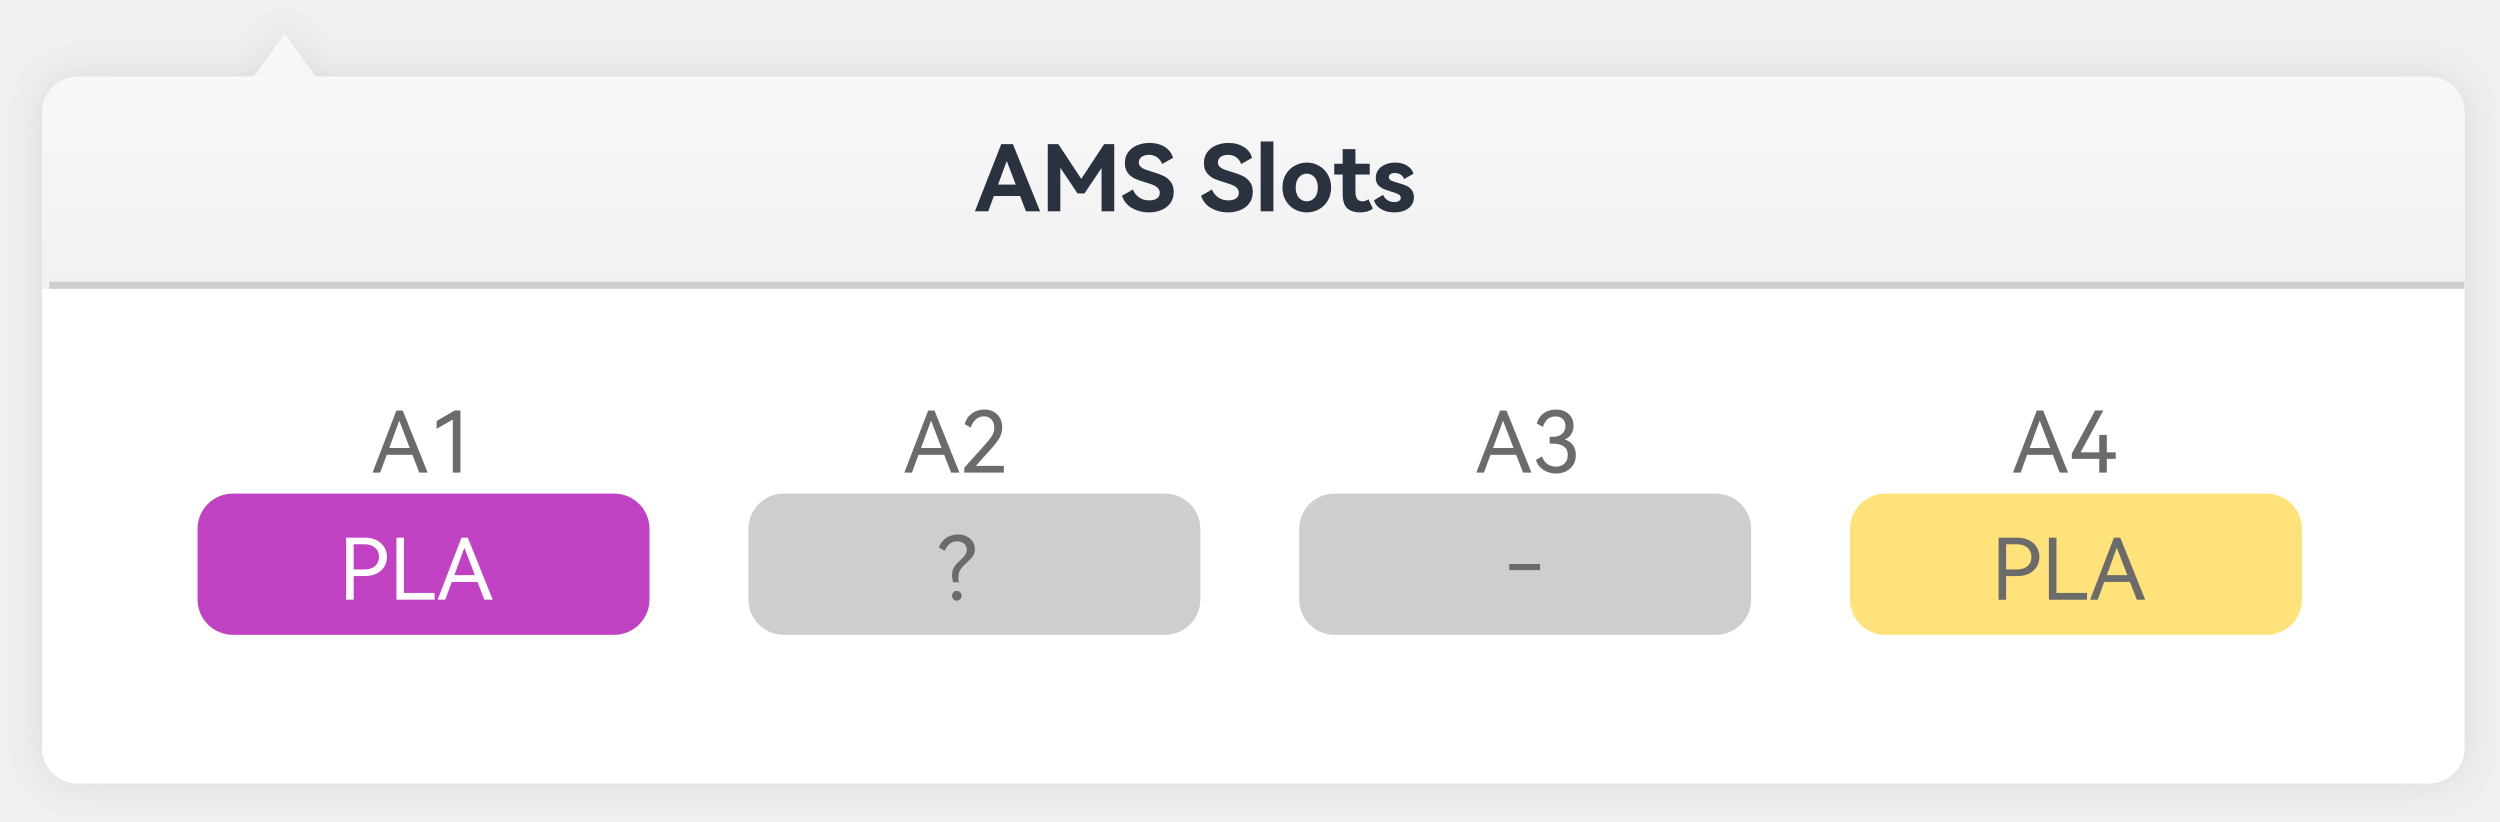
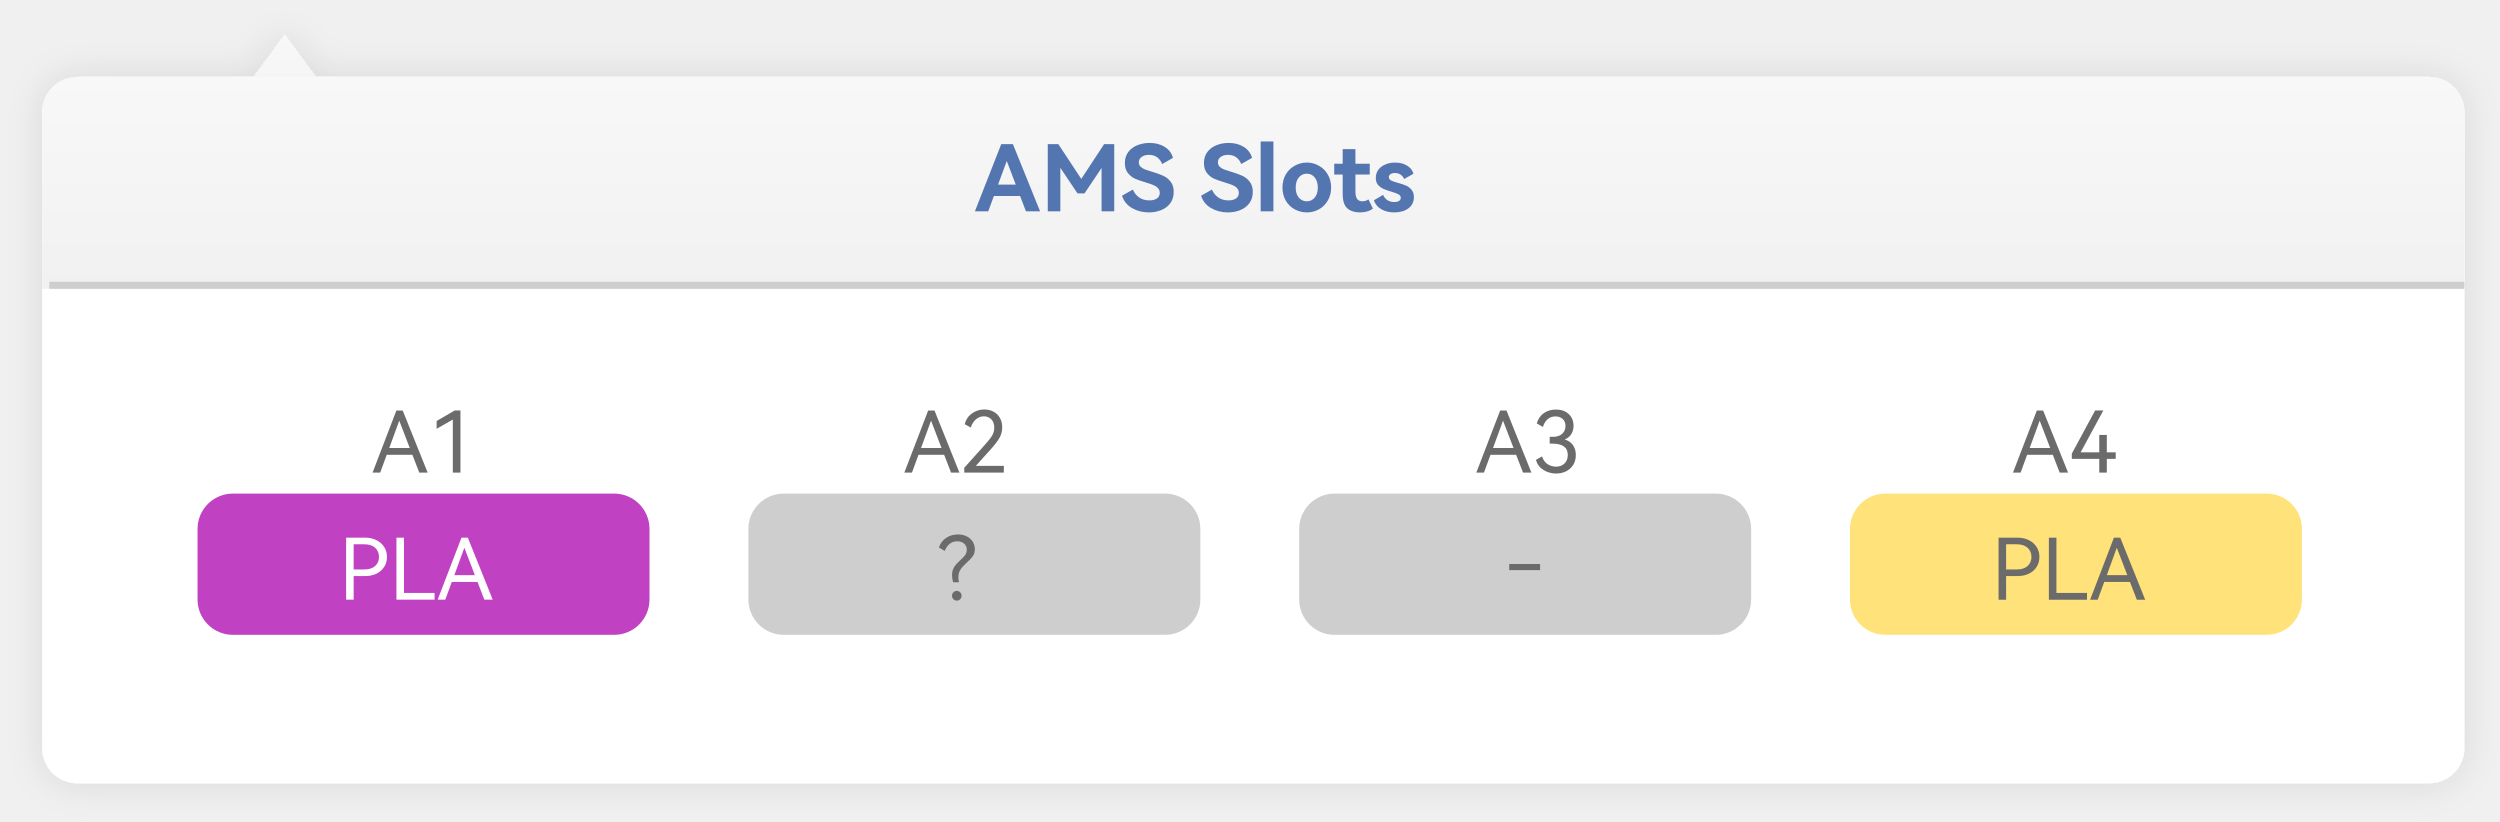
<svg xmlns="http://www.w3.org/2000/svg" width="289" height="95" viewBox="0 0 289 95" fill="none">
  <g filter="url(#filter0_d_8469_32467)">
    <path d="M32.915 3.999L39.985 13.633H25.846L32.915 3.999Z" fill="url(#paint0_linear_8469_32467)" />
    <rect x="4.88" y="9.09" width="280" height="81.454" rx="4.082" fill="white" />
    <path d="M4.88 12.979C4.88 10.724 6.707 8.897 8.962 8.897H280.798C283.052 8.897 284.879 10.724 284.879 12.979V33.387H4.88V12.979Z" fill="url(#paint1_linear_8469_32467)" />
    <rect x="22.836" y="57.06" width="52.245" height="16.326" rx="4.082" fill="#C041C2" />
    <path d="M42.217 62.155C42.7 62.155 43.131 62.249 43.51 62.439C43.895 62.628 44.195 62.893 44.411 63.232C44.626 63.565 44.734 63.947 44.734 64.378C44.734 64.809 44.626 65.195 44.411 65.534C44.202 65.867 43.905 66.129 43.519 66.318C43.141 66.501 42.706 66.592 42.217 66.592H40.884V69.325H40.012V62.155H42.217ZM42.109 65.828C42.657 65.828 43.078 65.694 43.372 65.426C43.666 65.152 43.813 64.803 43.813 64.378C43.813 63.954 43.666 63.604 43.372 63.33C43.078 63.056 42.657 62.919 42.109 62.919H40.884V65.828H42.109ZM45.829 62.155H46.701V68.541H50.237V69.325H45.829V62.155ZM54.081 62.155L56.961 69.325H55.991L55.198 67.268H52.229L51.475 69.325H50.593L53.346 62.155H54.081ZM54.894 66.484L53.679 63.32L52.523 66.484H54.894Z" fill="white" />
    <rect x="86.515" y="57.06" width="52.245" height="16.326" rx="4.082" fill="#CECECE" />
    <path d="M108.536 63.291C108.699 62.815 108.977 62.446 109.369 62.184C109.767 61.917 110.224 61.783 110.74 61.783C111.125 61.783 111.465 61.858 111.759 62.008C112.053 62.152 112.281 62.354 112.445 62.615C112.608 62.87 112.69 63.157 112.69 63.477C112.69 63.804 112.611 64.078 112.454 64.3C112.304 64.516 112.076 64.757 111.769 65.025C111.553 65.228 111.38 65.401 111.25 65.544C111.119 65.688 111.008 65.861 110.916 66.064C110.832 66.26 110.789 66.488 110.789 66.749C110.789 66.932 110.812 67.118 110.858 67.308H110.182C110.097 67.014 110.054 66.743 110.054 66.495C110.054 66.227 110.097 65.992 110.182 65.789C110.273 65.58 110.381 65.407 110.505 65.27C110.629 65.126 110.796 64.957 111.005 64.761C111.259 64.532 111.449 64.333 111.573 64.163C111.697 63.987 111.759 63.781 111.759 63.546C111.759 63.252 111.658 63.017 111.455 62.841C111.253 62.664 110.988 62.576 110.662 62.576C109.996 62.576 109.512 62.945 109.212 63.683L108.536 63.291ZM110.603 69.433C110.453 69.433 110.322 69.378 110.211 69.267C110.107 69.156 110.054 69.025 110.054 68.875C110.054 68.718 110.107 68.585 110.211 68.473C110.322 68.362 110.453 68.307 110.603 68.307C110.76 68.307 110.89 68.362 110.995 68.473C111.106 68.585 111.161 68.718 111.161 68.875C111.161 69.025 111.106 69.156 110.995 69.267C110.89 69.378 110.76 69.433 110.603 69.433Z" fill="#6B6B6B" />
    <rect x="150.187" y="57.06" width="52.245" height="16.326" rx="4.082" fill="#CECECE" />
    <path d="M174.467 65.904V65.199H178.032V65.904H174.467Z" fill="#6B6B6B" />
    <rect x="213.858" y="57.06" width="52.245" height="16.326" rx="4.082" fill="#FFE27A" />
    <path d="M233.239 62.155C233.722 62.155 234.153 62.25 234.532 62.439C234.917 62.629 235.218 62.893 235.433 63.233C235.649 63.566 235.756 63.948 235.756 64.379C235.756 64.81 235.649 65.195 235.433 65.535C235.224 65.868 234.927 66.129 234.542 66.318C234.163 66.501 233.729 66.593 233.239 66.593H231.907V69.326H231.035V62.155H233.239ZM233.131 65.829C233.68 65.829 234.101 65.695 234.395 65.427C234.689 65.153 234.836 64.803 234.836 64.379C234.836 63.954 234.689 63.605 234.395 63.331C234.101 63.056 233.68 62.919 233.131 62.919H231.907V65.829H233.131ZM236.851 62.155H237.723V68.542H241.259V69.326H236.851V62.155ZM245.103 62.155L247.983 69.326H247.014L246.22 67.269H243.252L242.498 69.326H241.616L244.369 62.155H245.103ZM245.916 66.485L244.702 63.321L243.546 66.485H245.916Z" fill="#6B6B6B" />
    <path d="M46.556 47.461L49.436 54.632H48.466L47.673 52.575H44.705L43.95 54.632H43.069L45.821 47.461H46.556ZM47.369 51.791L46.154 48.627L44.998 51.791H47.369ZM50.475 49.567V48.666L52.561 47.451H53.227V54.632H52.346V48.5L50.475 49.567Z" fill="#6B6B6B" />
    <path d="M108.03 47.461L110.91 54.632H109.94L109.146 52.575H106.178L105.424 54.632H104.542L107.295 47.461H108.03ZM108.843 51.791L107.628 48.627L106.472 51.791H108.843ZM112.801 53.858H116.043V54.632H111.469V54.074L113.79 51.487C114.228 51.004 114.528 50.625 114.691 50.351C114.855 50.07 114.936 49.767 114.936 49.44C114.936 49.022 114.822 48.699 114.593 48.47C114.365 48.242 114.077 48.127 113.731 48.127C113.379 48.127 113.069 48.248 112.801 48.49C112.533 48.725 112.34 49.038 112.223 49.43L111.517 49.029C111.661 48.493 111.945 48.078 112.37 47.785C112.794 47.484 113.268 47.334 113.79 47.334C114.169 47.334 114.515 47.416 114.829 47.579C115.142 47.736 115.39 47.971 115.573 48.284C115.762 48.591 115.857 48.963 115.857 49.401C115.857 49.825 115.753 50.227 115.544 50.606C115.335 50.984 114.969 51.461 114.446 52.036L112.801 53.858Z" fill="#6B6B6B" />
    <path d="M174.152 47.461L177.032 54.632H176.062L175.268 52.575H172.3L171.546 54.632H170.664L173.417 47.461H174.152ZM174.965 51.791L173.75 48.627L172.594 51.791H174.965ZM180.882 50.802C181.313 50.939 181.633 51.161 181.842 51.468C182.058 51.775 182.165 52.154 182.165 52.604C182.165 53.048 182.061 53.434 181.852 53.76C181.643 54.08 181.365 54.325 181.019 54.495C180.673 54.658 180.294 54.74 179.883 54.74C179.36 54.74 178.877 54.606 178.433 54.338C177.995 54.07 177.702 53.678 177.551 53.163L178.257 52.761C178.381 53.153 178.593 53.45 178.893 53.652C179.2 53.848 179.53 53.946 179.883 53.946C180.268 53.946 180.588 53.829 180.843 53.593C181.104 53.352 181.235 53.019 181.235 52.594C181.235 51.719 180.637 51.282 179.442 51.282H179.138L179.148 50.498H179.491C179.974 50.498 180.34 50.38 180.588 50.145C180.843 49.91 180.97 49.61 180.97 49.244C180.97 48.898 180.862 48.627 180.647 48.431C180.431 48.235 180.154 48.137 179.814 48.137C179.462 48.137 179.161 48.242 178.913 48.451C178.671 48.66 178.485 48.96 178.355 49.352L177.649 48.95C177.806 48.421 178.08 48.023 178.472 47.755C178.871 47.481 179.334 47.344 179.863 47.344C180.477 47.344 180.97 47.517 181.342 47.863C181.715 48.209 181.901 48.663 181.901 49.224C181.901 49.584 181.816 49.9 181.646 50.175C181.483 50.449 181.228 50.658 180.882 50.802Z" fill="#6B6B6B" />
    <path d="M236.19 47.461L239.07 54.632H238.1L237.306 52.575H234.338L233.584 54.632H232.702L235.455 47.461H236.19ZM237.003 51.791L235.788 48.627L234.632 51.791H237.003ZM243.547 50.282V52.291H244.576V53.045H243.547V54.632H242.675V53.045H239.501V52.438L242.195 47.451H243.145L240.52 52.291H242.675V50.282H243.547Z" fill="#6B6B6B" />
-     <path d="M117.093 16.66L120.234 24.428H118.6L117.921 22.655H114.896L114.238 24.428H112.699L115.745 16.66H117.093ZM117.422 21.34L116.382 18.612L115.374 21.34H117.422ZM127.638 16.66H128.805V24.428H127.341V19.419L125.367 22.358H124.56L122.576 19.398V24.428H121.122V16.66H122.342L124.995 20.682L127.638 16.66ZM135.681 22.178C135.681 22.709 135.543 23.154 135.267 23.515C134.998 23.869 134.645 24.131 134.206 24.3C133.774 24.47 133.311 24.555 132.816 24.555C132.094 24.555 131.443 24.389 130.863 24.056C130.283 23.717 129.897 23.239 129.706 22.624L130.959 21.913C131.128 22.309 131.376 22.617 131.702 22.836C132.027 23.055 132.416 23.165 132.869 23.165C133.237 23.165 133.527 23.091 133.739 22.942C133.958 22.794 134.068 22.578 134.068 22.295C134.068 22.068 133.994 21.881 133.845 21.732C133.704 21.584 133.523 21.467 133.304 21.382C133.092 21.297 132.798 21.198 132.423 21.085C131.921 20.936 131.511 20.791 131.192 20.65C130.874 20.501 130.601 20.282 130.375 19.992C130.149 19.702 130.035 19.32 130.035 18.846C130.035 18.343 130.166 17.919 130.428 17.572C130.697 17.218 131.047 16.957 131.479 16.787C131.917 16.61 132.388 16.522 132.89 16.522C133.576 16.522 134.164 16.677 134.652 16.989C135.14 17.3 135.455 17.721 135.596 18.251L134.344 18.962C134.217 18.63 134.026 18.372 133.771 18.188C133.516 17.997 133.198 17.901 132.816 17.901C132.469 17.901 132.186 17.983 131.967 18.145C131.755 18.301 131.648 18.51 131.648 18.771C131.648 18.97 131.716 19.136 131.85 19.27C131.985 19.398 132.154 19.504 132.359 19.589C132.572 19.666 132.855 19.758 133.208 19.864C133.718 20.013 134.139 20.165 134.471 20.321C134.804 20.469 135.087 20.696 135.32 21C135.561 21.297 135.681 21.69 135.681 22.178ZM144.822 22.178C144.822 22.709 144.684 23.154 144.408 23.515C144.139 23.869 143.785 24.131 143.347 24.3C142.915 24.47 142.452 24.555 141.956 24.555C141.235 24.555 140.584 24.389 140.004 24.056C139.424 23.717 139.038 23.239 138.847 22.624L140.099 21.913C140.269 22.309 140.517 22.617 140.842 22.836C141.168 23.055 141.557 23.165 142.009 23.165C142.377 23.165 142.667 23.091 142.88 22.942C143.099 22.794 143.209 22.578 143.209 22.295C143.209 22.068 143.134 21.881 142.986 21.732C142.844 21.584 142.664 21.467 142.445 21.382C142.232 21.297 141.939 21.198 141.564 21.085C141.061 20.936 140.651 20.791 140.333 20.65C140.014 20.501 139.742 20.282 139.516 19.992C139.289 19.702 139.176 19.32 139.176 18.846C139.176 18.343 139.307 17.919 139.569 17.572C139.838 17.218 140.188 16.957 140.619 16.787C141.058 16.61 141.528 16.522 142.031 16.522C142.717 16.522 143.304 16.677 143.792 16.989C144.28 17.3 144.595 17.721 144.737 18.251L143.485 18.962C143.357 18.63 143.166 18.372 142.912 18.188C142.657 17.997 142.338 17.901 141.956 17.901C141.61 17.901 141.327 17.983 141.107 18.145C140.895 18.301 140.789 18.51 140.789 18.771C140.789 18.97 140.856 19.136 140.991 19.27C141.125 19.398 141.295 19.504 141.5 19.589C141.712 19.666 141.995 19.758 142.349 19.864C142.858 20.013 143.279 20.165 143.612 20.321C143.944 20.469 144.227 20.696 144.461 21C144.701 21.297 144.822 21.69 144.822 22.178ZM147.207 24.428H145.732V16.352H147.207V24.428ZM148.253 21.679C148.253 21.106 148.381 20.6 148.635 20.162C148.897 19.723 149.244 19.387 149.675 19.154C150.107 18.913 150.574 18.793 151.076 18.793C151.572 18.793 152.031 18.913 152.456 19.154C152.887 19.387 153.231 19.723 153.485 20.162C153.747 20.6 153.878 21.106 153.878 21.679C153.878 22.252 153.747 22.758 153.485 23.197C153.231 23.635 152.887 23.971 152.456 24.205C152.031 24.438 151.572 24.555 151.076 24.555C150.574 24.555 150.107 24.438 149.675 24.205C149.244 23.971 148.897 23.635 148.635 23.197C148.381 22.758 148.253 22.252 148.253 21.679ZM149.782 21.679C149.782 22.167 149.902 22.556 150.142 22.846C150.39 23.13 150.698 23.271 151.066 23.271C151.434 23.271 151.738 23.13 151.978 22.846C152.219 22.556 152.339 22.167 152.339 21.679C152.339 21.191 152.219 20.802 151.978 20.512C151.738 20.222 151.434 20.077 151.066 20.077C150.698 20.077 150.39 20.222 150.142 20.512C149.902 20.802 149.782 21.191 149.782 21.679ZM158.704 24.109C158.343 24.407 157.84 24.555 157.197 24.555C156.602 24.555 156.121 24.399 155.753 24.088C155.393 23.77 155.212 23.204 155.212 22.39V20.172H154.236V18.931H155.212V17.243H156.687V18.931H158.343V20.172H156.687V22.146C156.687 22.514 156.751 22.794 156.878 22.985C157.006 23.175 157.211 23.271 157.494 23.271C157.741 23.271 157.975 23.197 158.194 23.048L158.704 24.109ZM163.446 22.794C163.446 23.338 163.233 23.77 162.809 24.088C162.392 24.399 161.847 24.555 161.175 24.555C160.595 24.555 160.092 24.431 159.668 24.184C159.25 23.936 158.967 23.593 158.819 23.154L159.891 22.528C159.997 22.79 160.163 22.995 160.389 23.144C160.616 23.285 160.881 23.356 161.185 23.356C161.412 23.356 161.592 23.314 161.726 23.229C161.861 23.144 161.928 23.023 161.928 22.868C161.928 22.691 161.84 22.556 161.663 22.465C161.486 22.365 161.21 22.263 160.835 22.157C160.46 22.044 160.152 21.934 159.912 21.828C159.678 21.722 159.473 21.57 159.296 21.371C159.126 21.166 159.042 20.901 159.042 20.576C159.042 20.208 159.141 19.889 159.339 19.62C159.544 19.352 159.816 19.146 160.156 19.005C160.495 18.863 160.867 18.793 161.27 18.793C161.822 18.793 162.289 18.913 162.671 19.154C163.053 19.387 163.294 19.698 163.393 20.087L162.321 20.692C162.109 20.232 161.751 20.002 161.249 20.002C161.037 20.002 160.867 20.045 160.74 20.13C160.612 20.208 160.549 20.321 160.549 20.469C160.549 20.639 160.633 20.77 160.803 20.862C160.973 20.947 161.238 21.039 161.599 21.138C161.981 21.244 162.296 21.35 162.544 21.456C162.791 21.562 163.004 21.725 163.18 21.945C163.357 22.157 163.446 22.44 163.446 22.794Z" fill="#2a3240" />
+     <path d="M117.093 16.66L120.234 24.428H118.6L117.921 22.655H114.896L114.238 24.428H112.699L115.745 16.66H117.093ZM117.422 21.34L116.382 18.612L115.374 21.34H117.422ZM127.638 16.66H128.805V24.428H127.341V19.419L125.367 22.358H124.56L122.576 19.398V24.428H121.122V16.66H122.342L124.995 20.682L127.638 16.66ZM135.681 22.178C135.681 22.709 135.543 23.154 135.267 23.515C134.998 23.869 134.645 24.131 134.206 24.3C133.774 24.47 133.311 24.555 132.816 24.555C132.094 24.555 131.443 24.389 130.863 24.056C130.283 23.717 129.897 23.239 129.706 22.624L130.959 21.913C131.128 22.309 131.376 22.617 131.702 22.836C132.027 23.055 132.416 23.165 132.869 23.165C133.237 23.165 133.527 23.091 133.739 22.942C133.958 22.794 134.068 22.578 134.068 22.295C134.068 22.068 133.994 21.881 133.845 21.732C133.704 21.584 133.523 21.467 133.304 21.382C133.092 21.297 132.798 21.198 132.423 21.085C131.921 20.936 131.511 20.791 131.192 20.65C130.874 20.501 130.601 20.282 130.375 19.992C130.149 19.702 130.035 19.32 130.035 18.846C130.035 18.343 130.166 17.919 130.428 17.572C130.697 17.218 131.047 16.957 131.479 16.787C131.917 16.61 132.388 16.522 132.89 16.522C133.576 16.522 134.164 16.677 134.652 16.989C135.14 17.3 135.455 17.721 135.596 18.251L134.344 18.962C134.217 18.63 134.026 18.372 133.771 18.188C133.516 17.997 133.198 17.901 132.816 17.901C132.469 17.901 132.186 17.983 131.967 18.145C131.755 18.301 131.648 18.51 131.648 18.771C131.648 18.97 131.716 19.136 131.85 19.27C131.985 19.398 132.154 19.504 132.359 19.589C132.572 19.666 132.855 19.758 133.208 19.864C133.718 20.013 134.139 20.165 134.471 20.321C134.804 20.469 135.087 20.696 135.32 21C135.561 21.297 135.681 21.69 135.681 22.178ZM144.822 22.178C144.822 22.709 144.684 23.154 144.408 23.515C144.139 23.869 143.785 24.131 143.347 24.3C142.915 24.47 142.452 24.555 141.956 24.555C141.235 24.555 140.584 24.389 140.004 24.056C139.424 23.717 139.038 23.239 138.847 22.624L140.099 21.913C140.269 22.309 140.517 22.617 140.842 22.836C141.168 23.055 141.557 23.165 142.009 23.165C142.377 23.165 142.667 23.091 142.88 22.942C143.099 22.794 143.209 22.578 143.209 22.295C143.209 22.068 143.134 21.881 142.986 21.732C142.844 21.584 142.664 21.467 142.445 21.382C142.232 21.297 141.939 21.198 141.564 21.085C141.061 20.936 140.651 20.791 140.333 20.65C140.014 20.501 139.742 20.282 139.516 19.992C139.289 19.702 139.176 19.32 139.176 18.846C139.176 18.343 139.307 17.919 139.569 17.572C139.838 17.218 140.188 16.957 140.619 16.787C141.058 16.61 141.528 16.522 142.031 16.522C142.717 16.522 143.304 16.677 143.792 16.989C144.28 17.3 144.595 17.721 144.737 18.251L143.485 18.962C143.357 18.63 143.166 18.372 142.912 18.188C142.657 17.997 142.338 17.901 141.956 17.901C141.61 17.901 141.327 17.983 141.107 18.145C140.895 18.301 140.789 18.51 140.789 18.771C140.789 18.97 140.856 19.136 140.991 19.27C141.125 19.398 141.295 19.504 141.5 19.589C141.712 19.666 141.995 19.758 142.349 19.864C142.858 20.013 143.279 20.165 143.612 20.321C143.944 20.469 144.227 20.696 144.461 21C144.701 21.297 144.822 21.69 144.822 22.178ZM147.207 24.428H145.732V16.352H147.207V24.428ZM148.253 21.679C148.253 21.106 148.381 20.6 148.635 20.162C148.897 19.723 149.244 19.387 149.675 19.154C150.107 18.913 150.574 18.793 151.076 18.793C151.572 18.793 152.031 18.913 152.456 19.154C152.887 19.387 153.231 19.723 153.485 20.162C153.747 20.6 153.878 21.106 153.878 21.679C153.878 22.252 153.747 22.758 153.485 23.197C153.231 23.635 152.887 23.971 152.456 24.205C152.031 24.438 151.572 24.555 151.076 24.555C150.574 24.555 150.107 24.438 149.675 24.205C149.244 23.971 148.897 23.635 148.635 23.197C148.381 22.758 148.253 22.252 148.253 21.679ZM149.782 21.679C149.782 22.167 149.902 22.556 150.142 22.846C150.39 23.13 150.698 23.271 151.066 23.271C151.434 23.271 151.738 23.13 151.978 22.846C152.219 22.556 152.339 22.167 152.339 21.679C152.339 21.191 152.219 20.802 151.978 20.512C151.738 20.222 151.434 20.077 151.066 20.077C150.698 20.077 150.39 20.222 150.142 20.512C149.902 20.802 149.782 21.191 149.782 21.679ZM158.704 24.109C158.343 24.407 157.84 24.555 157.197 24.555C156.602 24.555 156.121 24.399 155.753 24.088C155.393 23.77 155.212 23.204 155.212 22.39V20.172H154.236V18.931H155.212V17.243H156.687V18.931H158.343V20.172H156.687V22.146C156.687 22.514 156.751 22.794 156.878 22.985C157.006 23.175 157.211 23.271 157.494 23.271C157.741 23.271 157.975 23.197 158.194 23.048L158.704 24.109ZM163.446 22.794C163.446 23.338 163.233 23.77 162.809 24.088C162.392 24.399 161.847 24.555 161.175 24.555C160.595 24.555 160.092 24.431 159.668 24.184C159.25 23.936 158.967 23.593 158.819 23.154L159.891 22.528C159.997 22.79 160.163 22.995 160.389 23.144C160.616 23.285 160.881 23.356 161.185 23.356C161.412 23.356 161.592 23.314 161.726 23.229C161.861 23.144 161.928 23.023 161.928 22.868C161.928 22.691 161.84 22.556 161.663 22.465C161.486 22.365 161.21 22.263 160.835 22.157C160.46 22.044 160.152 21.934 159.912 21.828C159.678 21.722 159.473 21.57 159.296 21.371C159.126 21.166 159.042 20.901 159.042 20.576C159.042 20.208 159.141 19.889 159.339 19.62C159.544 19.352 159.816 19.146 160.156 19.005C160.495 18.863 160.867 18.793 161.27 18.793C161.822 18.793 162.289 18.913 162.671 19.154C163.053 19.387 163.294 19.698 163.393 20.087L162.321 20.692C162.109 20.232 161.751 20.002 161.249 20.002C161.037 20.002 160.867 20.045 160.74 20.13C160.612 20.208 160.549 20.321 160.549 20.469C160.549 20.639 160.633 20.77 160.803 20.862C160.973 20.947 161.238 21.039 161.599 21.138C161.981 21.244 162.296 21.35 162.544 21.456C162.791 21.562 163.004 21.725 163.18 21.945C163.357 22.157 163.446 22.44 163.446 22.794Z" fill="#5476b0" />
    <line x1="5.696" y1="32.979" x2="284.88" y2="32.979" stroke="#CECECE" stroke-width="0.816" />
  </g>
  <defs>
    <filter id="filter0_d_8469_32467" x="0.88" y="-0.001" width="288" height="94.545" filterUnits="userSpaceOnUse" color-interpolation-filters="sRGB">
      <feFlood flood-opacity="0" result="BackgroundImageFix" />
      <feColorMatrix in="SourceAlpha" type="matrix" values="0 0 0 0 0 0 0 0 0 0 0 0 0 0 0 0 0 0 127 0" result="hardAlpha" />
      <feOffset />
      <feGaussianBlur stdDeviation="2" />
      <feComposite in2="hardAlpha" operator="out" />
      <feColorMatrix type="matrix" values="0 0 0 0 0 0 0 0 0 0 0 0 0 0 0 0 0 0 0.1 0" />
      <feBlend mode="normal" in2="BackgroundImageFix" result="effect1_dropShadow_8469_32467" />
      <feBlend mode="normal" in="SourceGraphic" in2="effect1_dropShadow_8469_32467" result="shape" />
    </filter>
    <linearGradient id="paint0_linear_8469_32467" x1="32.915" y1="3.999" x2="32.915" y2="16.844" gradientUnits="userSpaceOnUse">
      <stop stop-color="#F8F8F8" />
      <stop offset="1" stop-color="#F1F1F1" />
    </linearGradient>
    <linearGradient id="paint1_linear_8469_32467" x1="144.88" y1="8.897" x2="144.88" y2="33.387" gradientUnits="userSpaceOnUse">
      <stop stop-color="#F8F8F8" />
      <stop offset="1" stop-color="#F1F1F1" />
    </linearGradient>
  </defs>
</svg>
